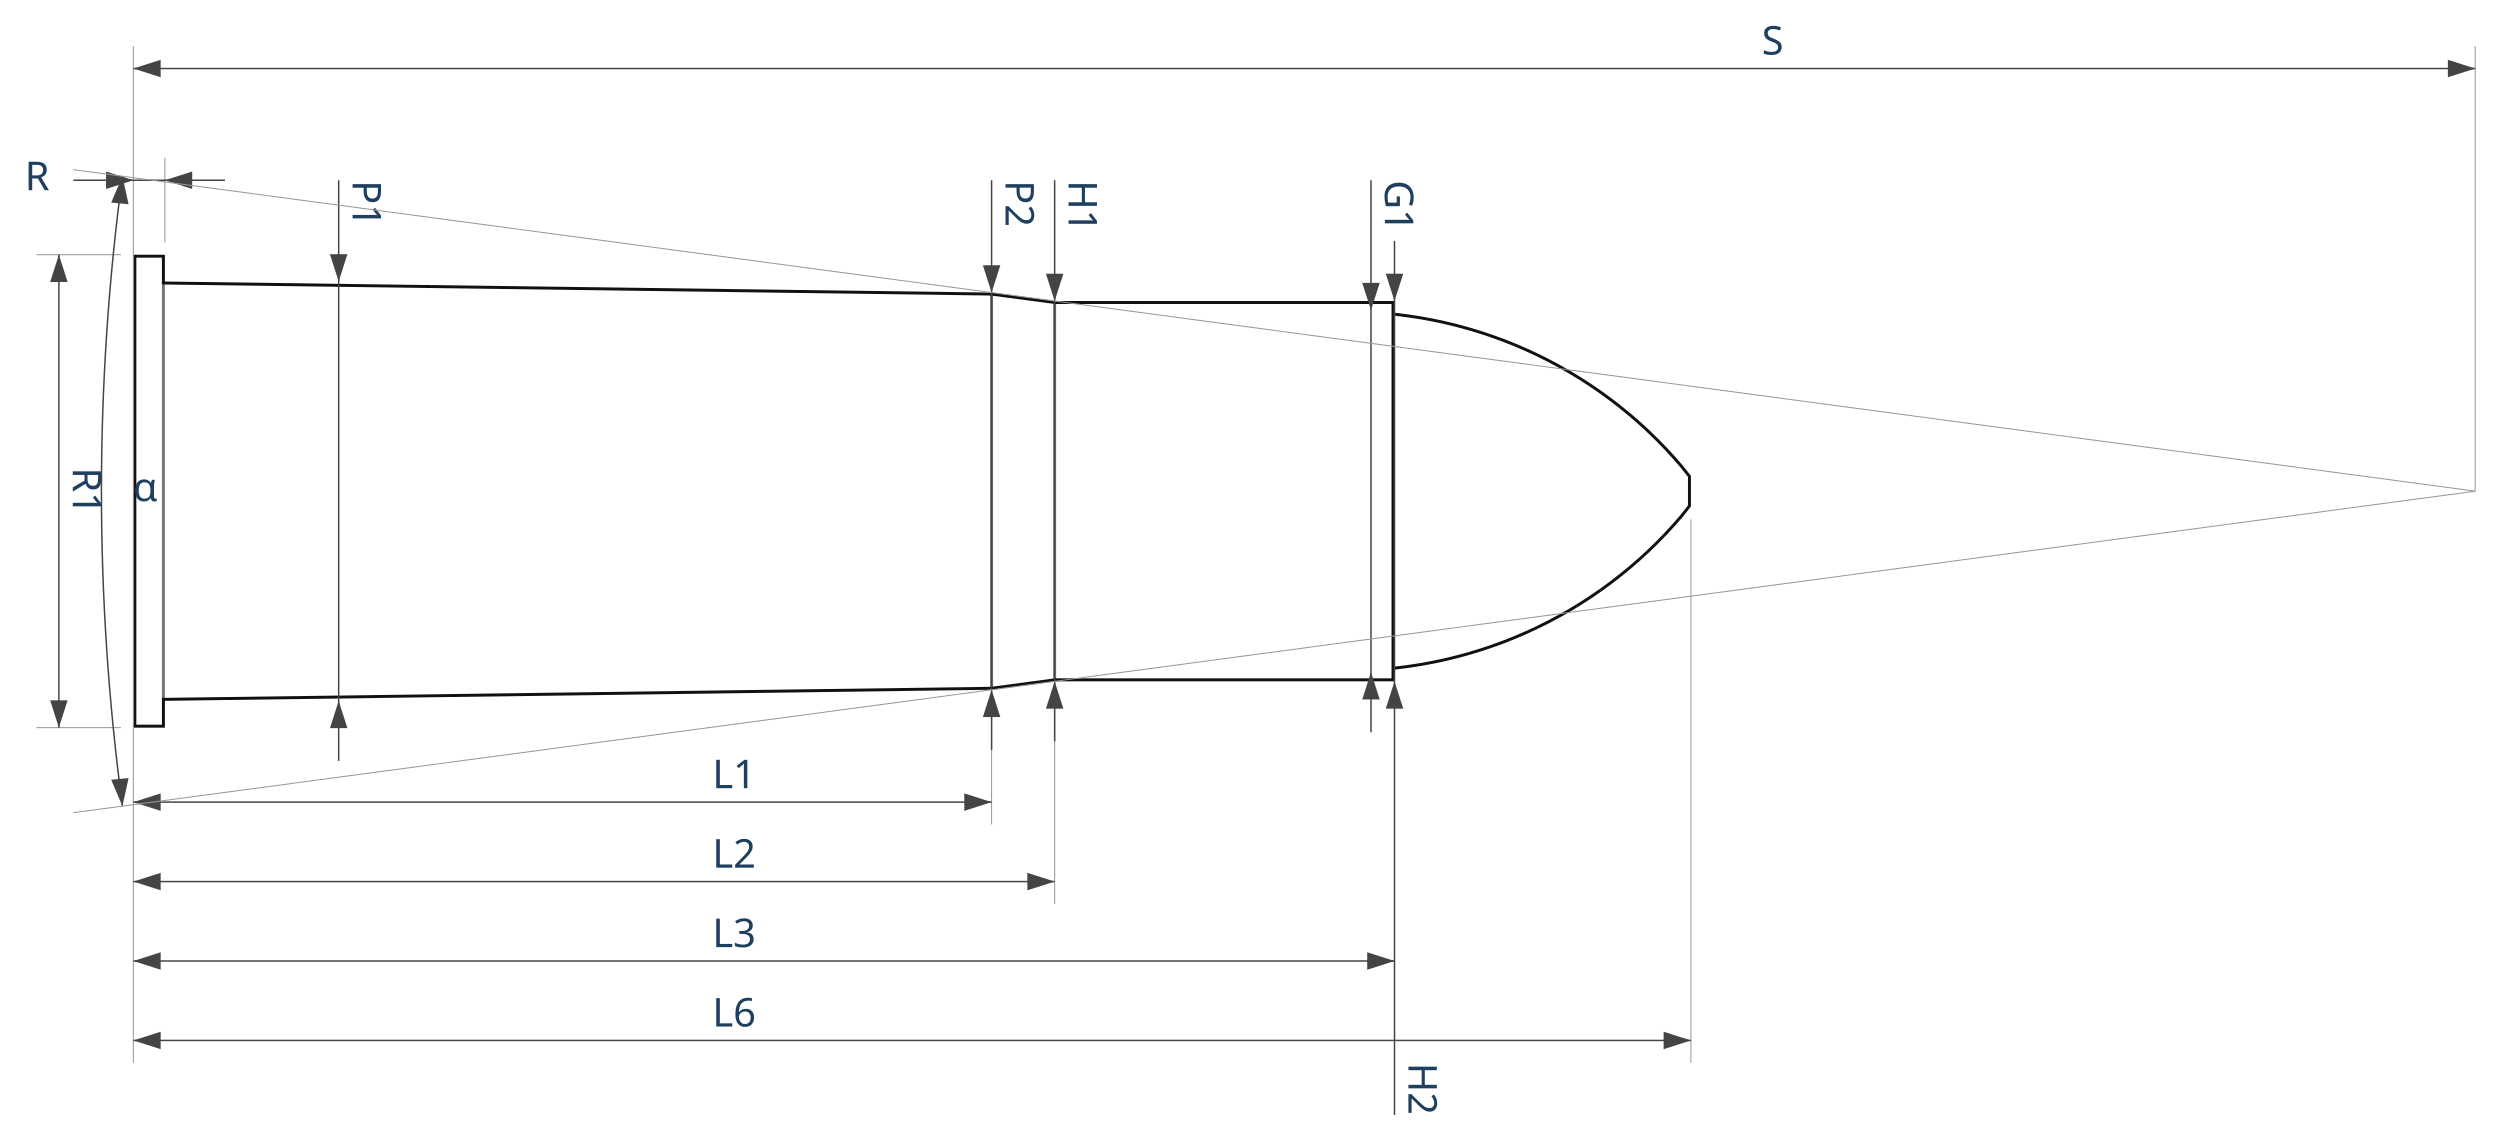
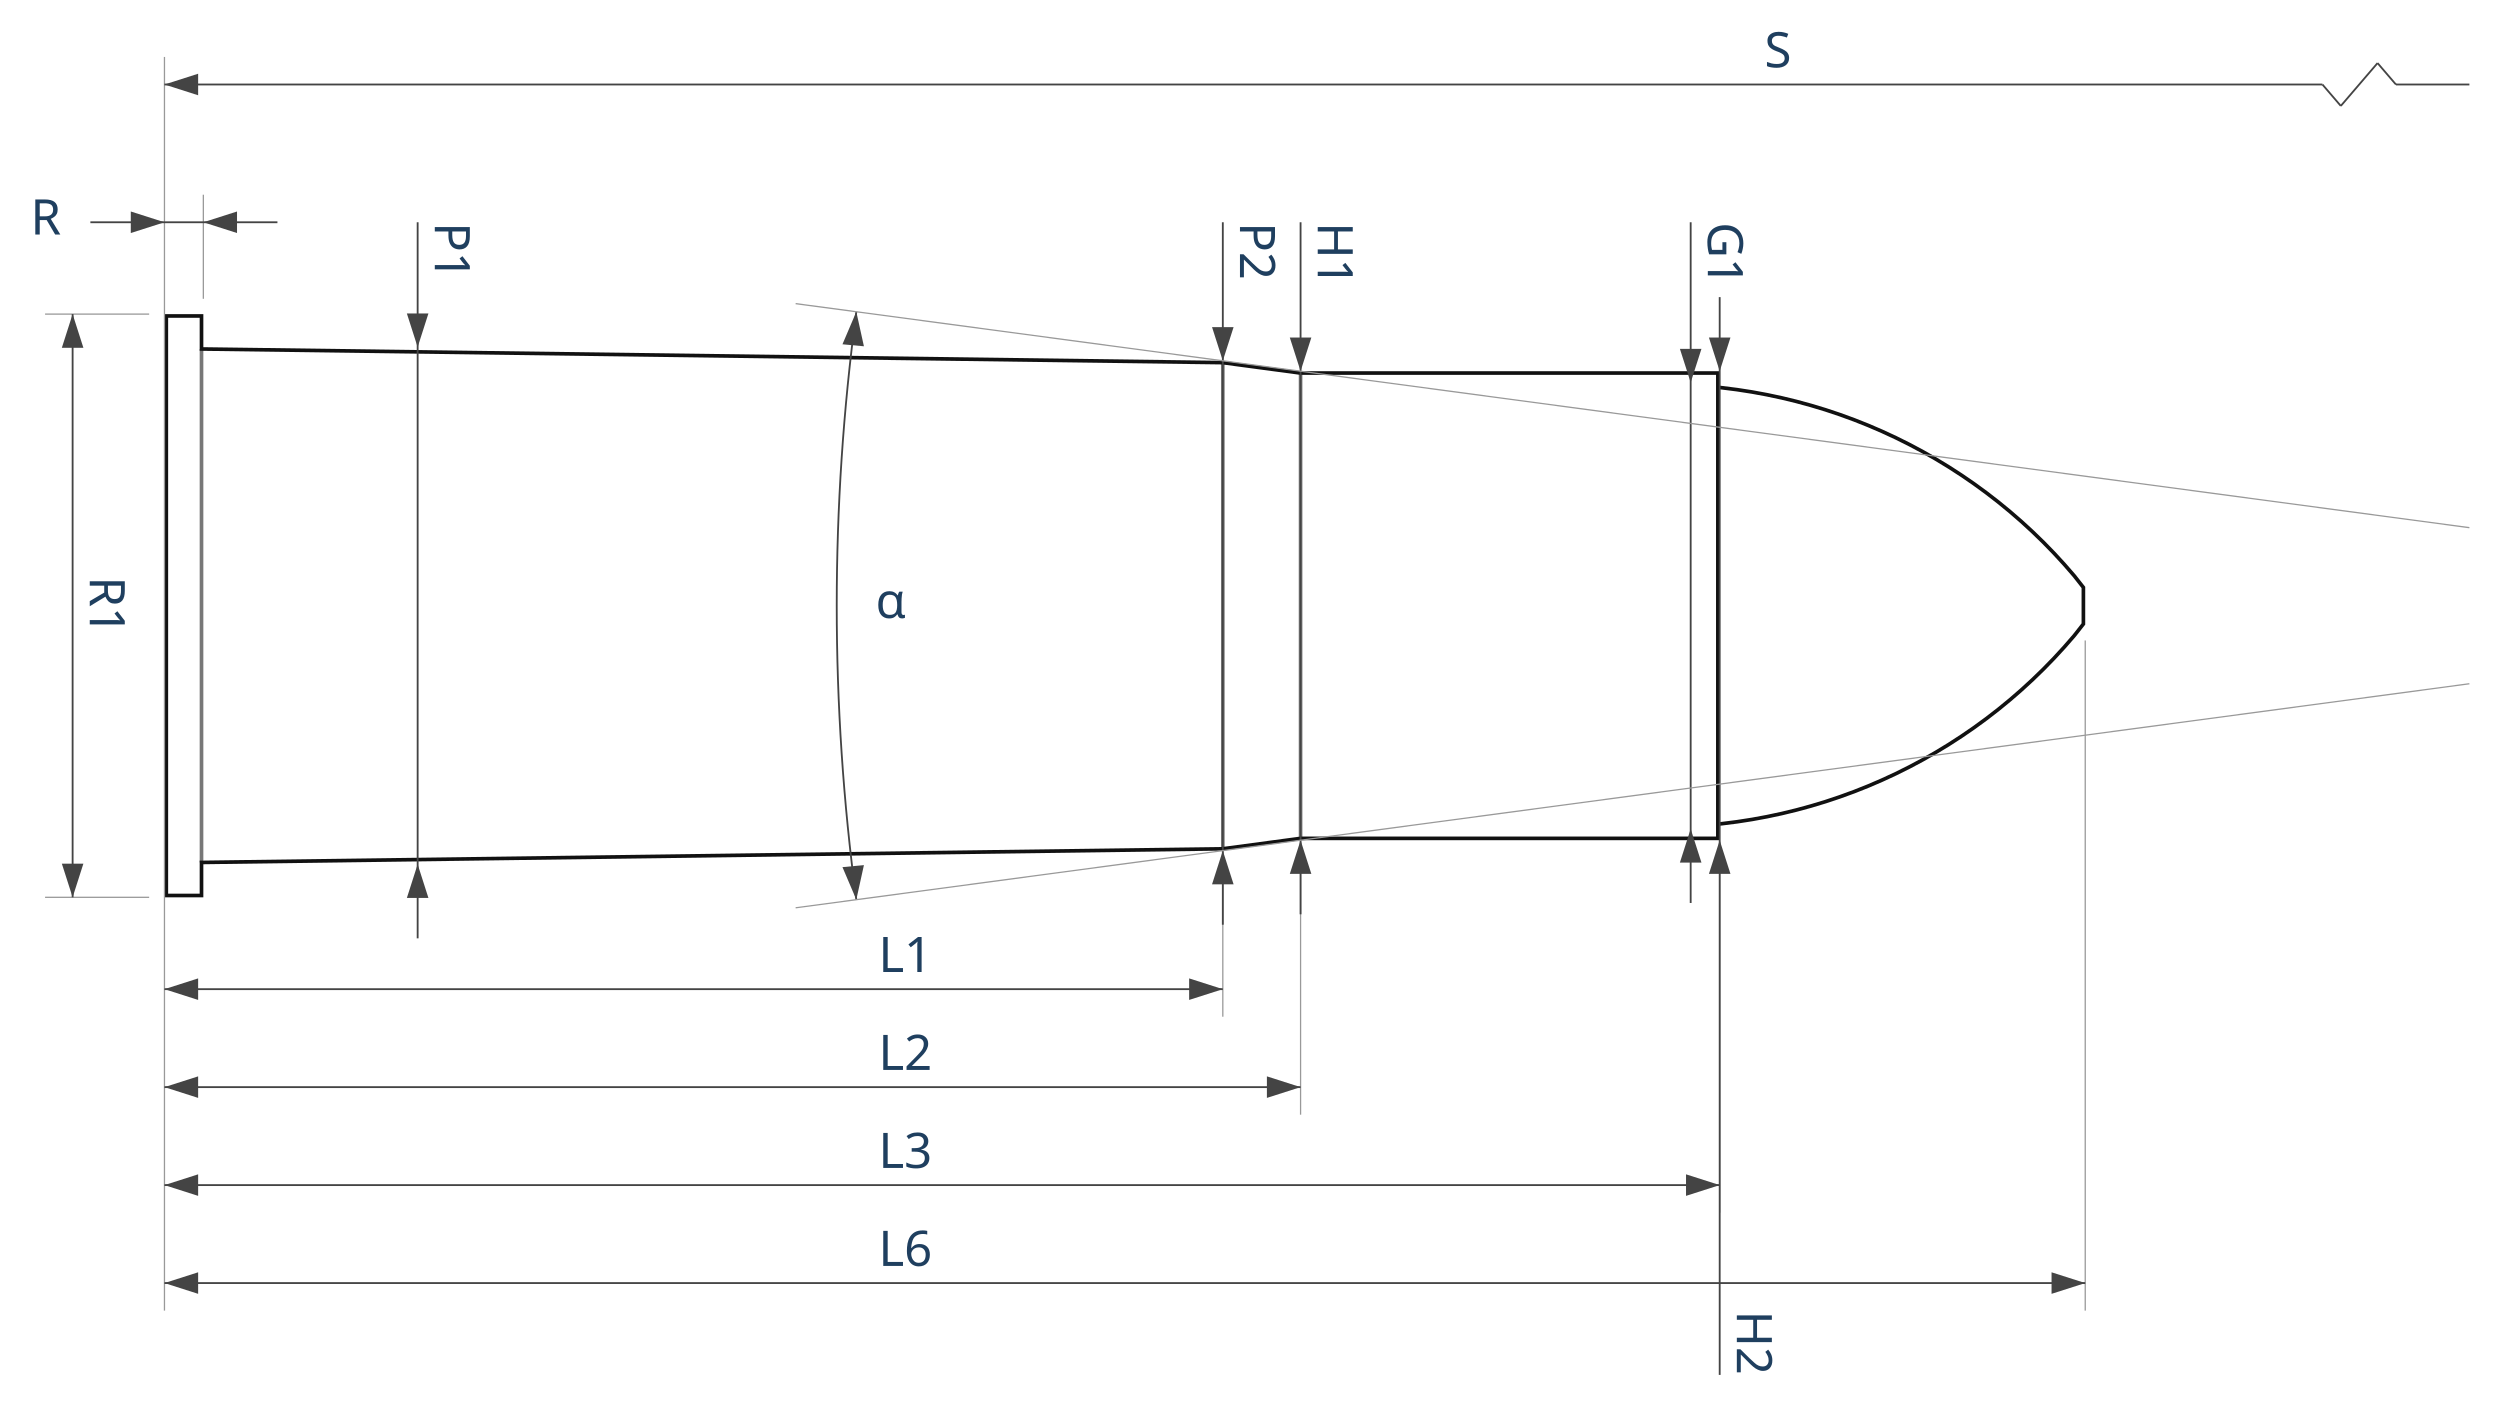
- <svg xmlns="http://www.w3.org/2000/svg" width="402.808" height="183.64" viewBox="0 0 402.808 183.64">
+ <svg xmlns="http://www.w3.org/2000/svg" width="326.64" height="183.64" viewBox="0 0 326.64 183.64">
  <defs>
    <clipPath id="contour-577_sld_snider">
      <path d="M21.488,117.24 L26.568,117.24 L26.568,112.92 L159.768,111.14 L169.928,109.78 L224.688,109.78 L224.688,48.5 L169.928,48.5 L159.768,47.14 L26.568,45.36 L26.568,41.04 L21.488,41.04 Z" />
    </clipPath>
    <clipPath id="bullet-577_sld_snider">
      <path d="M224.688,107.889 L225.03,107.856 L226.999,107.606 L228.96,107.301 L230.912,106.942 L232.853,106.528 L234.782,106.059 L236.697,105.537 L238.597,104.962 L240.479,104.333 L242.344,103.652 L244.188,102.919 L246.011,102.134 L247.812,101.299 L249.588,100.414 L251.339,99.479 L253.063,98.495 L254.759,97.464 L256.426,96.386 L258.061,95.261 L259.664,94.091 L261.234,92.876 L262.769,91.618 L264.269,90.317 L265.731,88.975 L267.155,87.593 L268.54,86.171 L269.884,84.71 L271.187,83.213 L272.448,81.68 L272.448,76.6 L271.187,75.067 L269.884,73.57 L268.54,72.109 L267.155,70.687 L265.731,69.305 L264.269,67.963 L262.769,66.662 L261.234,65.404 L259.664,64.189 L258.061,63.019 L256.426,61.894 L254.759,60.816 L253.063,59.785 L251.339,58.801 L249.588,57.866 L247.812,56.981 L246.011,56.146 L244.188,55.361 L242.344,54.628 L240.479,53.947 L238.597,53.318 L236.697,52.743 L234.782,52.221 L232.853,51.752 L230.912,51.338 L228.96,50.979 L226.999,50.674 L225.03,50.424 L224.688,50.391 Z" />
    </clipPath>
  </defs>
  <g clip-path="url(#contour-577_sld_snider)">
    <line x1="26.328" y1="45.597" x2="26.328" y2="112.683" stroke="#777" stroke-width="0.48" />
    <line x1="159.768" y1="47.382" x2="159.768" y2="110.898" stroke="#777" stroke-width="0.48" />
    <line x1="169.928" y1="48.74" x2="169.928" y2="109.54" stroke="#777" stroke-width="0.48" />
  </g>
  <g clip-path="url(#contour-577_sld_snider)">
    <path d="M21.728,117 L26.328,117 L26.328,112.683 L159.75,110.9 L169.912,109.54 L224.448,109.54 L224.448,48.74 L169.912,48.74 L159.75,47.38 L26.328,45.597 L26.328,41.28 L21.728,41.28 Z" fill="none" stroke="#111" stroke-width="0.48" />
  </g>
  <g clip-path="url(#bullet-577_sld_snider)">
    <path d="M224.688,107.65 L225.003,107.617 L226.965,107.368 L228.92,107.065 L230.865,106.706 L232.8,106.294 L234.722,105.827 L236.631,105.306 L238.524,104.733 L240.4,104.106 L242.258,103.428 L244.096,102.697 L245.913,101.915 L247.708,101.083 L249.478,100.2 L251.223,99.269 L252.942,98.289 L254.632,97.261 L256.292,96.186 L257.922,95.065 L259.52,93.899 L261.085,92.688 L262.615,91.434 L264.109,90.138 L265.566,88.801 L266.986,87.423 L268.366,86.006 L269.706,84.55 L271.004,83.058 L272.208,81.528 L272.208,76.752 L271.004,75.222 L269.706,73.73 L268.366,72.274 L266.986,70.857 L265.566,69.479 L264.109,68.142 L262.615,66.846 L261.085,65.592 L259.52,64.381 L257.922,63.215 L256.292,62.094 L254.632,61.019 L252.942,59.991 L251.223,59.011 L249.478,58.08 L247.708,57.197 L245.913,56.365 L244.096,55.583 L242.258,54.852 L240.4,54.174 L238.524,53.547 L236.631,52.974 L234.722,52.453 L232.8,51.986 L230.865,51.574 L228.92,51.215 L226.965,50.912 L225.003,50.663 L224.688,50.63" fill="none" stroke="#111" stroke-width="0.48" />
  </g>
  <line x1="21.488" y1="7.440" x2="21.488" y2="171.240" stroke="#999" stroke-width="0.168" />
  <line x1="159.768" y1="113.140" x2="159.768" y2="132.840" stroke="#999" stroke-width="0.168" />
  <line x1="21.488" y1="129.240" x2="159.768" y2="129.240" stroke="#444" stroke-width="0.24" />
  <path d="M21.488,129.240 L25.888,127.832 L25.888,130.648 Z" fill="#444" />
  <path d="M159.768,129.240 L155.368,130.648 L155.368,127.832 Z" fill="#444" />
  <text x="118.284" y="127.000" font-size="6.4" text-anchor="middle" fill="#1f3f5f" font-family="sans-serif">L1</text>
  <line x1="169.928" y1="111.780" x2="169.928" y2="145.640" stroke="#999" stroke-width="0.168" />
  <line x1="21.488" y1="142.040" x2="169.928" y2="142.040" stroke="#444" stroke-width="0.24" />
  <path d="M21.488,142.040 L25.888,140.632 L25.888,143.448 Z" fill="#444" />
  <path d="M169.928,142.040 L165.528,143.448 L165.528,140.632 Z" fill="#444" />
  <text x="118.284" y="139.800" font-size="6.4" text-anchor="middle" fill="#1f3f5f" font-family="sans-serif">L2</text>
  <line x1="224.688" y1="111.780" x2="224.688" y2="158.440" stroke="#999" stroke-width="0.168" />
  <line x1="21.488" y1="154.840" x2="224.688" y2="154.840" stroke="#444" stroke-width="0.24" />
  <path d="M21.488,154.840 L25.888,153.432 L25.888,156.248 Z" fill="#444" />
  <path d="M224.688,154.840 L220.288,156.248 L220.288,153.432 Z" fill="#444" />
  <text x="118.284" y="152.600" font-size="6.4" text-anchor="middle" fill="#1f3f5f" font-family="sans-serif">L3</text>
  <line x1="272.448" y1="83.680" x2="272.448" y2="171.240" stroke="#999" stroke-width="0.168" />
  <line x1="21.488" y1="167.640" x2="272.448" y2="167.640" stroke="#444" stroke-width="0.24" />
  <path d="M21.488,167.640 L25.888,166.232 L25.888,169.048 Z" fill="#444" />
  <path d="M272.448,167.640 L268.048,169.048 L268.048,166.232 Z" fill="#444" />
  <text x="118.284" y="165.400" font-size="6.4" text-anchor="middle" fill="#1f3f5f" font-family="sans-serif">L6</text>
-   <line x1="398.808" y1="79.140" x2="398.808" y2="7.440" stroke="#999" stroke-width="0.168" />
-   <line x1="21.488" y1="11.040" x2="398.808" y2="11.040" stroke="#444" stroke-width="0.24" />
+   <line x1="21.488" y1="11.040" x2="303.440" y2="11.040" stroke="#444" stroke-width="0.24" />
+   <line x1="303.440" y1="11.040" x2="305.840" y2="13.840" stroke="#444" stroke-width="0.24" />
+   <line x1="305.840" y1="13.840" x2="310.640" y2="8.240" stroke="#444" stroke-width="0.24" />
+   <line x1="310.640" y1="8.240" x2="313.040" y2="11.040" stroke="#444" stroke-width="0.24" />
+   <line x1="313.040" y1="11.040" x2="322.640" y2="11.040" stroke="#444" stroke-width="0.24" />
  <path d="M21.488,11.040 L25.888,9.632 L25.888,12.448 Z" fill="#444" />
-   <path d="M398.808,11.040 L394.408,12.448 L394.408,9.632 Z" fill="#444" />
-   <text x="285.612" y="8.800" font-size="6.4" text-anchor="middle" fill="#1f3f5f" font-family="sans-serif">S</text>
+   <text x="232.294" y="8.800" font-size="6.4" text-anchor="middle" fill="#1f3f5f" font-family="sans-serif">S</text>
  <line x1="26.568" y1="39.040" x2="26.568" y2="25.440" stroke="#999" stroke-width="0.168" />
  <line x1="11.808" y1="29.040" x2="36.248" y2="29.040" stroke="#444" stroke-width="0.24" />
  <path d="M21.488,29.040 L17.088,30.448 L17.088,27.632 Z" fill="#444" />
  <path d="M26.568,29.040 L30.968,27.632 L30.968,30.448 Z" fill="#444" />
  <text x="7.968" y="30.640" font-size="6.4" text-anchor="end" fill="#1f3f5f" font-family="sans-serif">R</text>
  <line x1="54.568" y1="29.040" x2="54.568" y2="122.600" stroke="#444" stroke-width="0.24" />
  <path d="M54.568,45.360 L53.160,40.960 L55.976,40.960 Z" fill="#444" />
  <path d="M54.568,112.920 L55.976,117.320 L53.160,117.320 Z" fill="#444" />
  <text x="56.808" y="29.040" font-size="6.4" text-anchor="start" fill="#1f3f5f" font-family="sans-serif" transform="rotate(90 56.808 29.040)">P1</text>
  <line x1="159.768" y1="29.040" x2="159.768" y2="120.820" stroke="#444" stroke-width="0.24" />
  <path d="M159.768,47.140 L158.360,42.740 L161.176,42.740 Z" fill="#444" />
  <path d="M159.768,111.140 L161.176,115.540 L158.360,115.540 Z" fill="#444" />
  <text x="162.008" y="29.040" font-size="6.4" text-anchor="start" fill="#1f3f5f" font-family="sans-serif" transform="rotate(90 162.008 29.040)">P2</text>
  <line x1="169.928" y1="29.040" x2="169.928" y2="119.460" stroke="#444" stroke-width="0.24" />
  <path d="M169.928,48.500 L168.520,44.100 L171.336,44.100 Z" fill="#444" />
  <path d="M169.928,109.780 L171.336,114.180 L168.520,114.180 Z" fill="#444" />
  <text x="172.168" y="29.040" font-size="6.4" text-anchor="start" fill="#1f3f5f" font-family="sans-serif" transform="rotate(90 172.168 29.040)">H1</text>
  <line x1="220.897" y1="29.040" x2="220.897" y2="117.980" stroke="#444" stroke-width="0.24" />
  <path d="M220.897,49.980 L219.489,45.580 L222.305,45.580 Z" fill="#444" />
  <path d="M220.897,108.300 L222.305,112.700 L219.489,112.700 Z" fill="#444" />
  <text x="223.137" y="29.040" font-size="6.4" text-anchor="start" fill="#1f3f5f" font-family="sans-serif" transform="rotate(90 223.137 29.040)">G1</text>
  <line x1="224.688" y1="38.820" x2="224.688" y2="179.640" stroke="#444" stroke-width="0.24" />
  <path d="M224.688,48.500 L223.280,44.100 L226.096,44.100 Z" fill="#444" />
  <path d="M224.688,109.780 L226.096,114.180 L223.280,114.180 Z" fill="#444" />
  <text x="226.928" y="179.640" font-size="6.4" text-anchor="end" fill="#1f3f5f" font-family="sans-serif" transform="rotate(90 226.928 179.640)">H2</text>
  <line x1="19.488" y1="41.040" x2="5.888" y2="41.040" stroke="#999" stroke-width="0.168" />
  <line x1="19.488" y1="117.240" x2="5.888" y2="117.240" stroke="#999" stroke-width="0.168" />
  <line x1="9.488" y1="41.040" x2="9.488" y2="117.240" stroke="#444" stroke-width="0.24" />
  <path d="M9.488,41.040 L10.896,45.440 L8.080,45.440 Z" fill="#444" />
  <path d="M9.488,117.240 L8.080,112.840 L10.896,112.840 Z" fill="#444" />
  <text x="11.728" y="79.140" font-size="6.4" text-anchor="middle" fill="#1f3f5f" font-family="sans-serif" transform="rotate(90 11.728 79.140)">R1</text>
-   <path d="M19.725,28.398 A382.464,382.464 0 0 0 19.725,129.882" fill="none" stroke="#444" stroke-width="0.24" />
-   <path d="M19.725,28.398 L20.718,32.910 L17.914,32.648 Z" fill="#444" />
-   <path d="M19.725,129.882 L17.914,125.632 L20.718,125.370 Z" fill="#444" />
-   <line x1="398.808" y1="79.140" x2="11.796" y2="27.336" stroke="#999" stroke-width="0.168" />
-   <line x1="398.808" y1="79.140" x2="11.796" y2="130.944" stroke="#999" stroke-width="0.168" />
-   <text x="23.384" y="80.740" font-size="6.4" text-anchor="middle" fill="#1f3f5f" font-family="sans-serif">α</text>
+   <path d="M111.883,40.734 A289.484,289.484 0 0 0 111.883,117.546" fill="none" stroke="#444" stroke-width="0.24" />
+   <path d="M111.883,40.734 L112.876,45.245 L110.072,44.984 Z" fill="#444" />
+   <path d="M111.883,117.546 L110.072,113.296 L112.876,113.035 Z" fill="#444" />
+   <line x1="322.640" y1="68.945" x2="103.954" y2="39.672" stroke="#999" stroke-width="0.168" />
+   <line x1="322.640" y1="89.335" x2="103.954" y2="118.608" stroke="#999" stroke-width="0.168" />
+   <text x="116.364" y="80.740" font-size="6.4" text-anchor="middle" fill="#1f3f5f" font-family="sans-serif">α</text>
</svg>
